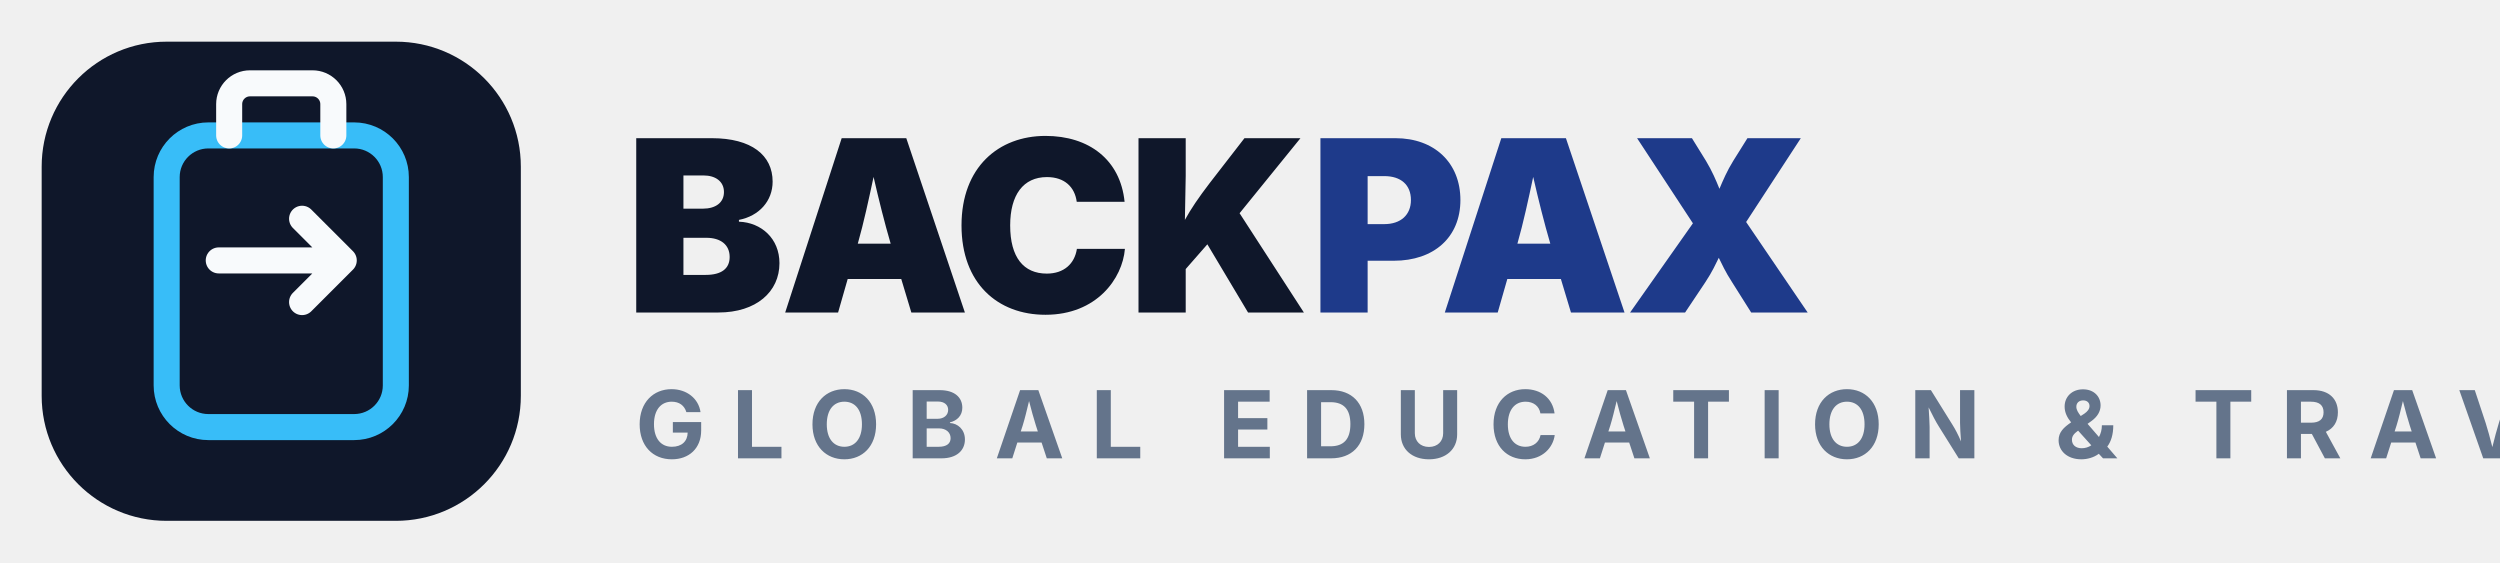
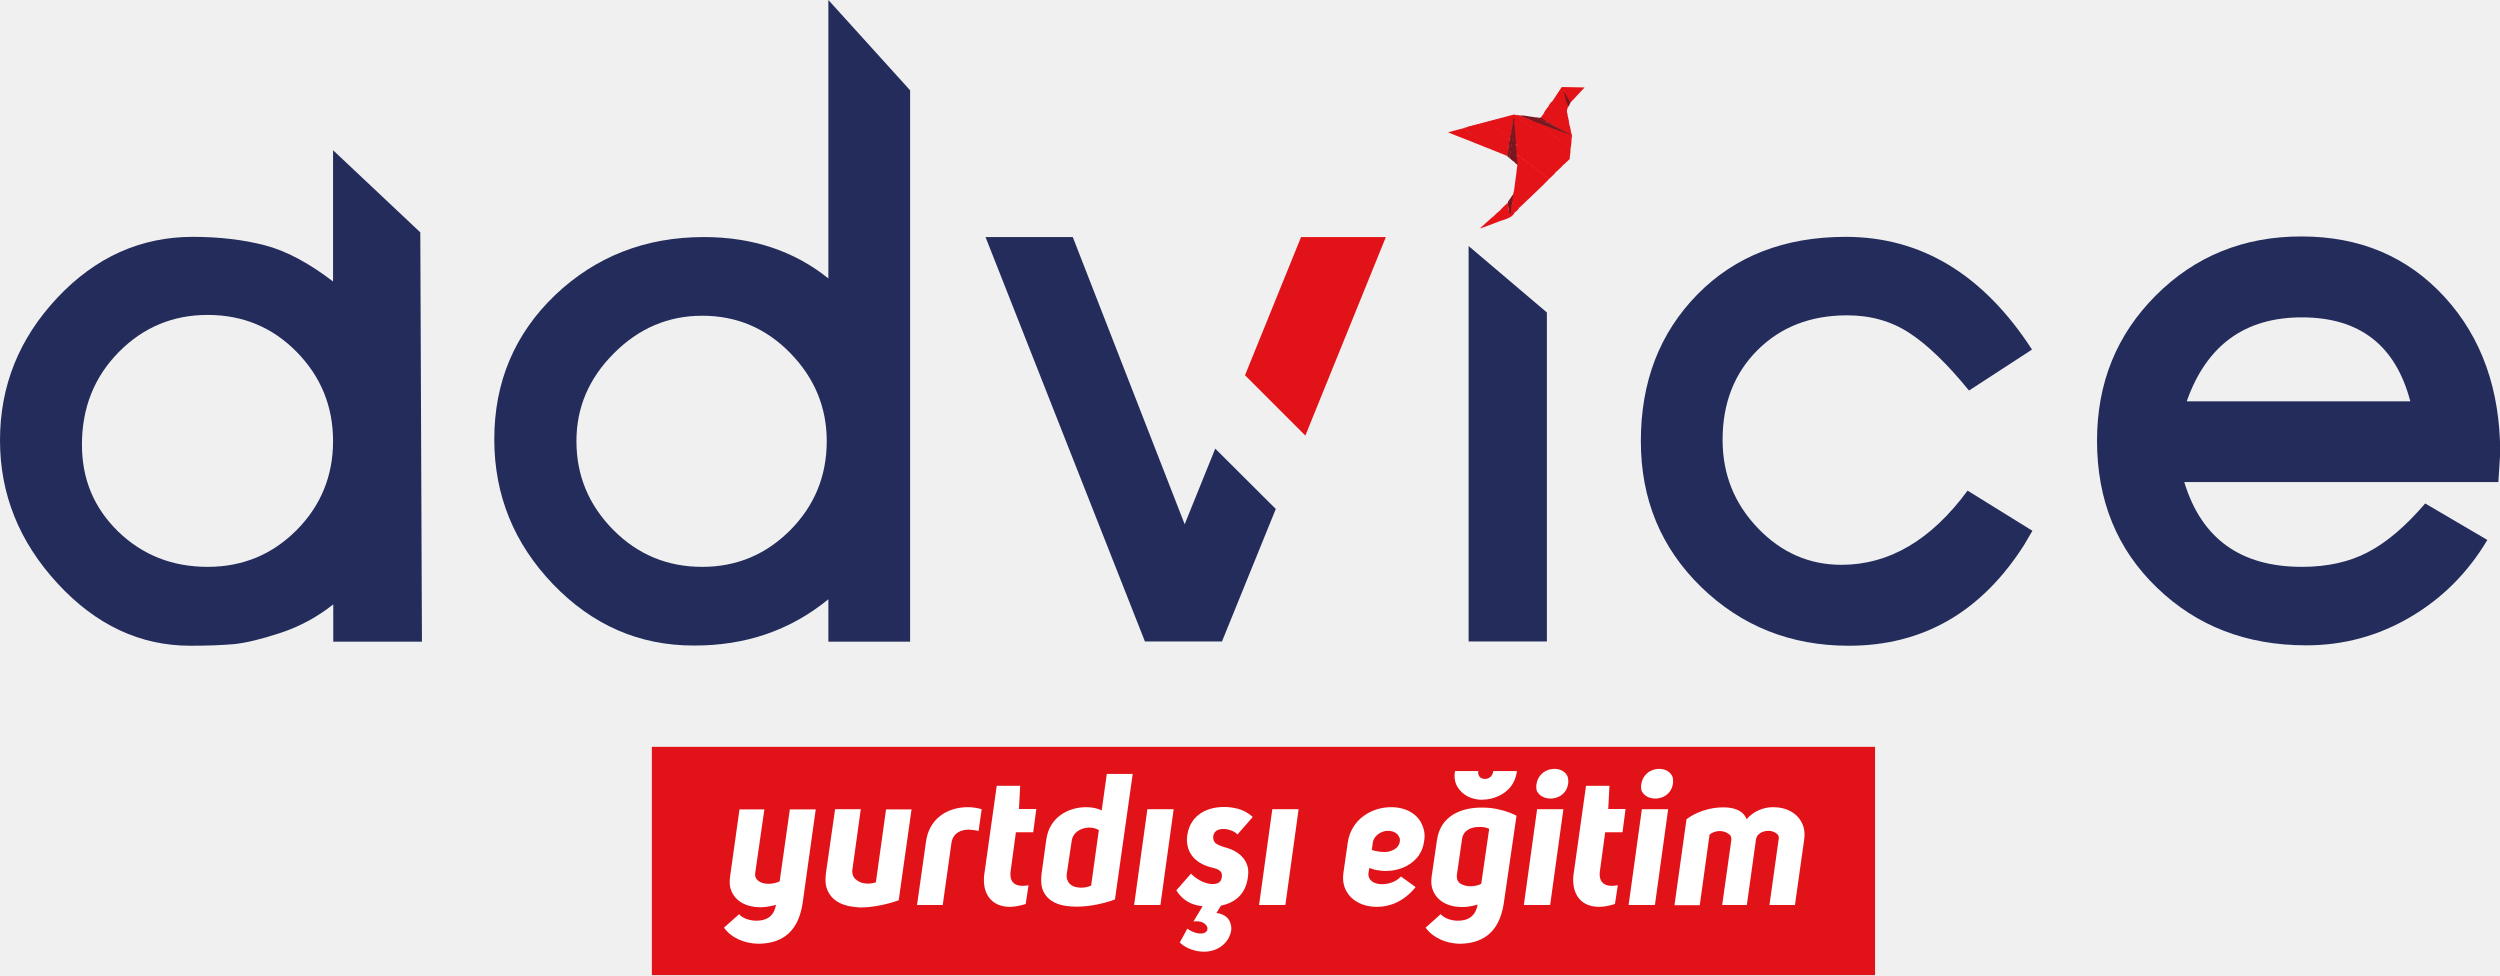
- <svg xmlns="http://www.w3.org/2000/svg" width="240" height="54" viewBox="0 0 240 54" fill="none">
-   <rect width="46" height="46" x="4" y="4" rx="12" fill="#0F172A" />
-   <path d="M16 17C16 14.791 17.791 13 20 13H34C36.209 13 38 14.791 38 17V37C38 39.209 36.209 41 34 41H20C17.791 41 16 39.209 16 37V17Z" stroke="#38BDF8" stroke-width="2.5" />
-   <path d="M22 13V10C22 8.895 22.895 8 24 8H30C31.105 8 32 8.895 32 10V13" stroke="#F8FAFC" stroke-width="2.5" stroke-linecap="round" />
-   <path d="M21 25L33 25M29 21L33 25L29 29" stroke="#F8FAFC" stroke-width="2.5" stroke-linecap="round" stroke-linejoin="round" />
-   <text x="60" y="30" font-family="Inter, Arial, sans-serif" font-weight="900" font-size="23" letter-spacing="-0.5" fill="#0F172A">BACK<tspan fill="#1E3A8A">PAX</tspan>
-   </text>
-   <text x="61" y="44" font-family="Inter, Arial, sans-serif" font-weight="700" font-size="9" letter-spacing="2.5" fill="#64748B">GLOBAL EDUCATION &amp; TRAVEL</text>
+ <svg xmlns="http://www.w3.org/2000/svg" version="1.1" id="katman_1" x="0px" y="0px" viewBox="0 0 1226.5 478.4" style="enable-background:new 0 0 1226.5 478.4;" xml:space="preserve">
+   <style type="text/css">
+ 	.st0{fill:#232C5B;}
+ 	.st1{fill:#E21318;}
+ 	.st2{fill:#FFFFFF;}
+ 	.st3{fill:#E31318;}
+ 	.st4{fill:#7A161E;}
+ </style>
+   <g>
+     <path class="st0" d="M163.4,73.7l42.8,40.3l0.8,200.8h-43.5v-18.3c-7.8,6.2-16.5,10.9-25.9,14c-9.4,3.1-17,4.9-22.7,5.5   c-5.7,0.5-12.9,0.8-21.5,0.8c-24.7,0-46.4-10.2-65.2-30.6C9.4,265.8,0,242.4,0,216c0-26.7,9.4-50,28.1-69.9s40.9-29.9,66.5-29.9   c13,0,24.7,1.4,35.2,4.1c10.5,2.7,21.7,8.7,33.6,17.8V73.7z M101.9,278.1c17.1,0,31.6-6,43.6-18c11.9-12,17.9-26.6,17.9-43.7   c0-17.1-6-31.7-17.9-43.8c-11.9-12.1-26.5-18.1-43.6-18.1c-17.1,0-31.7,6.1-43.7,18.3c-12,12.2-18,27.3-18,45.4   c0,16.9,5.9,31,17.8,42.6C69.9,272.3,84.5,278.1,101.9,278.1z" />
+     <path class="st0" d="M345.3,116.3c23.9,0,44.3,6.8,61.1,20.3V0l40.1,44.3v270.5h-40.1V294c-18.7,15.3-40.7,22.8-66.1,22.7   c-26.7,0-49.6-10-68.9-30c-19.2-20-28.9-43.7-28.9-71.2c0-28,9.9-51.6,29.8-70.7C292.2,125.9,316.5,116.3,345.3,116.3z    M344.5,278.1c16.9,0,31.2-6,43.2-18c11.9-12,17.9-26.6,17.9-43.7c0-16.6-6-31-17.9-43.2c-11.9-12.2-26.3-18.3-43.2-18.3   c-16.6,0-31,6.1-43.3,18.4c-12.3,12.3-18.4,26.6-18.4,43.1c0,16.9,6,31.3,18,43.5C312.9,272.1,327.4,278.1,344.5,278.1z" />
+     <path class="st0" d="M758.9,153.3v161.4h-38.4V120.7L758.9,153.3z" />
+     <path class="st0" d="M993,267.4c-21,32.9-49.6,49.4-86,49.4c-28.5,0-52.6-9.6-72.4-28.8c-19.7-19.2-29.6-43-29.6-71.6   c0-29.1,9.2-53,27.7-71.9c18.4-18.8,42.7-28.3,72.8-28.3c37,0,67.5,18.4,91.4,55.3l-30.9,20.1c-10.6-13-20.3-22.4-29.2-28.2   c-8.8-5.8-19-8.7-30.6-8.7c-17.9,0-32.6,5.7-44,17.1c-11.4,11.4-17.1,26.1-17.1,44c0,16.9,5.8,31.3,17.3,43.3   c11.5,12,25.2,18,41,18c23.4,0,44-12.1,61.9-36.4l31.8,19.7L993,267.4z" />
+     <path class="st0" d="M1225.7,236.5h-154.1c8.4,27.7,27.6,41.6,57.7,41.6c12.5,0,23.3-2.4,32.4-7.2c9.2-4.8,18.5-12.7,28.1-23.9   l30.5,17.9c-9.6,16.1-22.2,28.7-37.9,37.9c-15.7,9.2-32.7,13.8-50.9,13.8c-29.3,0-53.8-9.4-73.3-28.3   c-19.6-18.8-29.4-42.9-29.4-72.1c0-28.3,9.6-52,28.9-71.3c19.2-19.2,43-28.9,71.3-28.9c28.8,0,52.2,9.9,70.4,29.8   c18.1,19.8,27.2,45.4,27.2,76.5L1225.7,236.5z M1129.3,155.7c-28,0-46.8,13.7-56.5,41.2h109.7   C1175.3,169.4,1157.6,155.7,1129.3,155.7z" />
+     <rect x="319.8" y="366.4" class="st1" width="600.1" height="112" />
+     <path class="st2" d="M355.2,455.1l7.4-6.6c1.8,2.1,5.3,3.2,8.5,3.2c4.7,0,8.6-1.9,9.6-7.8c-2.5,0.7-5.2,1.2-7.6,1.2   c-6.7,0-12.5-2.8-14.5-8.6c-0.5-1.2-0.6-2.5-0.6-4.1c0-0.8,0.1-1.6,0.2-2.5l4.6-32.8h12.2l-4.5,31.2c-0.5,3.5,2.8,5.3,6.5,5.3   c1.9,0,3.9-0.4,5.5-1.2l5-35.3h12.7l-6.5,46.4c-2.4,15.2-11.7,19.5-21.9,19.5C365.2,462.8,358.8,460.2,355.2,455.1z" />
+     <path class="st2" d="M405.6,435.8c-0.5-1.4-0.6-2.9-0.6-4.6c0-1.1,0.1-2.3,0.3-3.5l4.4-30.7h12.6l-4.1,29.5   c-0.1,0.3-0.1,0.6-0.1,0.9c0,1.7,0.6,3.2,2,4.2c1.5,1.3,3.4,1.9,5.5,1.9c1.4,0,2.7-0.2,4.1-0.6l5-35.8h12.5l-6.3,44.6   c-5.5,1.9-12.4,3.5-18.8,3.5C414.3,444.9,407.9,442.5,405.6,435.8z" />
+     <path class="st2" d="M481.6,397l-1.5,10.7c-1.3-0.4-2.6-0.5-4.1-0.6c-0.3-0.1-0.5-0.1-0.8-0.1c-1.2,0-2.3,0.2-3.3,0.5   c-2.5,0.8-4.6,2.6-5.1,5.9l-4.3,30.6h-12.6l4.4-31.1c1.5-11.2,10.4-16.9,20.5-16.9C476.7,396,479.5,396.3,481.6,397z" />
+     <path class="st2" d="M483,435.1c-0.2-1.1-0.3-2.2-0.3-3.4c0-1.4,0.1-2.7,0.4-4.2l5.9-42h11.5l-0.6,11.4h8.5l-1.5,11.4h-8.5   l-2.6,19.2c-0.1,0.6-0.1,1.2-0.1,1.6c0,1.9,0.6,3.3,1.8,4.3c1,0.8,2.5,1.2,4.2,1.2c0.9,0,1.9-0.1,2.9-0.3l-1.4,9.2   c-2.9,0.9-5.5,1.4-7.9,1.4C488.7,444.8,484.3,441.4,483,435.1z" />
+     <path class="st2" d="M511,428.6l2.3-16.6c1.5-11.2,10.9-16,19.6-16c2.8,0,5.4,0.5,7.6,1.6l2.5-17.9h12.7l-8.7,61.6   c-6.1,2.2-12.9,3.5-18.8,3.5c-7.6,0-14.2-1.9-16.7-8.4c-0.5-1.4-0.7-2.9-0.7-4.8C510.8,430.7,510.9,429.7,511,428.6z M525.8,412.4   l-2.4,16c-0.1,0.5-0.1,0.9-0.1,1.4c0,0.7,0.1,1.4,0.4,2c0.9,2.7,3.7,3.7,6.9,3.7c1.7,0,3.3-0.4,4.7-1l3.8-27.3   c-1.4-0.7-2.7-1.2-4.8-1.2C530.7,406.1,526.5,408,525.8,412.4z" />
+     <path class="st2" d="M569.3,444h-12.9l6.5-47h12.9L569.3,444z" />
+     <path class="st2" d="M612.2,430.5c-1.1,8.1-6.2,12.4-13.2,13.8l-2.2,3.6c4,0.5,6.4,2.7,7,5.6c0.2,0.6,0.3,1.3,0.3,1.9   c0,0.8-0.1,1.6-0.4,2.5c-1.3,4.5-5.8,9-13.1,9c-3.6,0-8.5-1.3-11.8-4.5l3.7-6.8c2.3,1.7,4.8,2.4,6.5,2.4c4,0,4.5-3.5,1.3-5.3   c-0.8-0.5-2-0.7-3.4-0.7c-0.5,0-0.9,0-1.4,0.1l4.5-7.5c-5.4-0.6-9.7-2.7-12.9-7.8l7.2-8.2c2.5,2.6,5.7,4.3,8.6,4.9   c1.5,0.3,2.7,0.3,3.9,0c1.1-0.3,1.8-0.9,2.2-1.7c0.3-0.8,0.5-1.5,0.5-2.1s-0.1-1.2-0.3-1.6c-0.5-1-1.8-1.8-3.9-2.3   c-8.5-1.8-12.4-6.8-12.9-12.3c-0.1-0.5-0.1-1.1-0.1-1.6c0-1.3,0.2-2.5,0.5-3.8c1.7-7.3,8-12.1,17.5-12.2h0.5c2,0,4.2,0.3,6.6,0.9   c2.6,0.7,5.1,2.1,7.2,4l-7.5,8.6c-1.2-1.4-3.8-2.5-6.4-2.7H600c-1,0-1.8,0.2-2.6,0.5c-1.1,0.5-1.8,1.4-2.1,2.6   c-0.1,0.4-0.1,0.7-0.1,1.1c0,0.9,0.3,1.7,0.8,2.4c0.8,0.9,2.4,1.6,4.6,2.3c4.5,1.1,9.4,3.6,11.2,8.7c0.5,1.2,0.6,2.5,0.6,3.9   C612.4,429,612.3,429.7,612.2,430.5z" />
+     <path class="st2" d="M630.6,444h-12.9l6.5-47h12.9L630.6,444z" />
+     <path class="st2" d="M659.7,435.4c-0.5-1.5-0.8-3.1-0.8-4.8c0-0.8,0.1-1.6,0.2-2.5l2.1-14.7c1.7-11.5,11.7-17.4,21.3-17.4   c7.3,0,13.5,3.4,15.6,9.7c0.5,1.4,0.8,2.8,0.8,4.5c0,0.9-0.1,1.9-0.3,2.9c-1,6.5-5.3,10.6-10.6,12.7c-2.6,1-5.3,1.5-8.1,1.5h-0.3   c-2.9-0.1-5.5-0.5-7.8-1.5l-0.4,2.3c-0.5,3.8,2.7,5.7,6.7,5.7c3.4,0,7.1-1.4,9.2-3.8l7.2,5.2c-5.8,7.2-12.8,9.7-19,9.7   C668.4,444.9,662.1,441.7,659.7,435.4z M686.7,413c0.1-0.3,0.1-0.5,0.1-0.8c0-0.6-0.1-1.2-0.4-1.6c-0.9-2.1-3.2-3-5.5-3   c-3.3,0-6.9,2.4-7.4,5.7L673,417c2,0.6,4.1,1,6.4,1C682.6,418,686.4,416.1,686.7,413z" />
+     <path class="st2" d="M699.4,455.1l7.4-6.6c1.8,2.1,5.3,3.2,8.5,3.2c4.7,0,8.6-2,9.6-7.9c-2.5,0.7-5,1.2-7.5,1.2   c-6.9,0-12.5-2.9-14.5-8.5c-0.5-1.3-0.7-2.6-0.7-4.2c0-0.8,0.1-1.7,0.2-2.5l2.6-17.8c1.7-11.6,11.6-15.8,21.8-15.8h0.7   c3,0,5.8,0.4,8.6,1.1c3,0.7,5.6,1.7,7.9,2.9l-6.3,43.3c-2.4,15.2-11.7,19.5-21.9,19.5C709.5,462.8,703.1,460.2,699.4,455.1z    M727.2,392.4c-5.4-0.1-9.7-2.3-12.2-6.4c-0.9-1.5-1.4-3.3-1.4-5.4c0-0.7,0.1-1.5,0.2-2.3h11.5c-0.1,0.3-0.1,0.5-0.1,0.8   c0,0.8,0.3,1.5,0.8,2.1c1.8,1.8,6.1,1.2,6.6-2.9h11.6c-0.8,6.5-4.8,10.5-9.6,12.5c-2.3,1-4.7,1.5-7.3,1.5H727.2z M717.3,411.5   l-2.5,17.3c-0.1,0.4-0.1,0.7-0.1,1.1c0,1.5,0.5,2.7,1.6,3.5c1.4,0.9,3.1,1.4,5.2,1.4c1.9,0,3.6-0.4,5.2-1.2l3.9-27   c-1.3-0.6-2.8-0.9-4.6-0.9C721.5,405.6,717.9,407.5,717.3,411.5z" />
+     <path class="st2" d="M760.5,444h-12.9l6.5-47H767L760.5,444z M769.4,383.3c0,0.5,0,0.9-0.1,1.4c-1.3,8-11.8,9.1-15,3.9   c-0.5-0.7-0.6-1.6-0.6-2.6c0-0.5,0-0.8,0.1-1.3c1.3-8.4,12-9.6,15-4.3C769.2,381.2,769.4,382.2,769.4,383.3z" />
+     <path class="st2" d="M772.1,435.1c-0.2-1.1-0.3-2.2-0.3-3.4c0-1.4,0.1-2.7,0.4-4.2l5.9-42h11.5l-0.6,11.4h8.5l-1.5,11.4h-8.5   l-2.6,19.2c-0.1,0.6-0.1,1.2-0.1,1.6c0,1.9,0.6,3.3,1.8,4.3c1,0.8,2.5,1.2,4.2,1.2c0.9,0,1.9-0.1,2.9-0.3l-1.4,9.2   c-2.9,0.9-5.5,1.4-7.9,1.4C777.7,444.8,773.4,441.4,772.1,435.1z" />
+     <path class="st2" d="M811.9,444H799l6.5-47h12.9L811.9,444z M820.8,383.3c0,0.5,0,0.9-0.1,1.4c-1.3,8-11.8,9.1-15,3.9   c-0.5-0.7-0.6-1.6-0.6-2.6c0-0.5,0-0.8,0.1-1.3c1.3-8.4,12-9.6,15-4.3C820.7,381.2,820.8,382.2,820.8,383.3z" />
+     <path class="st2" d="M856.9,401.9c3.5-4.1,8.5-5.9,13-5.9c6.6,0,12.5,3,14.7,9.1c0.5,1.4,0.7,2.8,0.7,4.5c0,0.8-0.1,1.6-0.2,2.5   l-4.5,31.9h-12.5l4.5-32.2c0.1-0.3,0.1-0.5,0.1-0.7c0-1-0.5-1.8-1.4-2.4c-1.1-0.7-2.4-1.1-3.7-1.1c-2.8,0-5.7,1.5-6.1,4.1L857,444   h-12.1l4.5-31.9v-0.5c0-1.2-0.5-2-1.5-2.6c-1.1-0.8-2.5-1.2-4-1.3c-1.8,0-3.8,0.5-5.2,1.8l-4.8,34.6h-12.4l5.9-42.2   c4.6-3.5,11.5-5.8,17.6-5.8C849.7,396,855,397.1,856.9,401.9z" />
+     <path class="st3" d="M766.6,81.3c1.1-1,2.1-2,3.2-3c0.3-0.3,0.5-0.5,0.3-0.9c0.1-0.5-0.2-0.9-0.6-1.2c-8.3-6.2-16.5-12.6-24.8-18.9   c-0.3-0.2-0.6-0.5-0.8-0.7c-0.1-0.1-0.2-0.1-0.2-0.2c-0.4-0.2-0.9-0.2-1.4-0.1c-7.4,2-14.8,3.9-22.2,5.9c-0.2,0-0.3,0.2-0.5,0.2   c0.4,0.3,0.9,0.2,1.3,0.1c1.4-0.3,2.7-0.7,4-1.1c1.7-0.5,3.4-0.8,5.1-1.3c1.8-0.5,3.6-0.9,5.4-1.4c0.7-0.2,1.2-0.1,1.7,0.4   c1,0.8,2.1,1.6,3.1,2.4c0.4,0.3,0.7,0.6,1.2,0.7c0.5-0.1,0.6-0.5,0.6-0.9c0.2-1.1,0.5-2.1,0.4-3.1c-0.1,0.4,0.1,0.9,0,1.4   c0.1,1.3,0,2.6,0.4,3.9c7.7,5.8,15.4,11.8,23.1,17.6C766.3,81.1,766.5,81.2,766.6,81.3z" />
+     <path class="st3" d="M766.6,81.3c-1-1.3-2.5-2.1-3.8-3.2c-3.5-2.8-7.1-5.5-10.7-8.2c-2.8-2.1-5.5-4.2-8.3-6.3   c-0.2-0.1-0.4-0.2-0.6-0.1c-0.2,0.2-0.3,0.4-0.3,0.6c0.1,2.1,0.1,4.2,0.5,6.3c2.5,2,5.2,4,7.8,6c3.3,2.6,6.6,5.1,10,7.6   c0.5,0.4,0.9,0.9,1.6,0.9C764.1,83.8,765.4,82.5,766.6,81.3z" />
+     <path class="st3" d="M753.7,94c2-1.9,4-3.8,5.9-5.8c0.2-0.7-0.3-1-0.7-1.3c-3.8-2.9-7.6-5.8-11.4-8.7c-0.8-0.6-1.5-1.2-2.3-1.8   c-0.4-0.3-0.8-0.6-1.2,0c-0.1,1.6-0.2,3.1,0.4,4.6c-0.2,1.9-0.5,3.8-0.7,5.8c0.5,0.1,1,0.3,1.5,0.7C748,89.5,750.9,91.7,753.7,94z" />
+     <path class="st3" d="M725,61.1c-1.8,0.4-3.6,0.9-5.4,1.3c-0.4,0.1-0.8,0.2-1.2,0.3c-0.2,0.8,0.5,1.1,0.9,1.4c2.5,1.9,5,3.8,7.5,5.8   c1.4,1.1,2.8,2.1,4.2,3.2c2.8,1.1,5.6,2.3,8.4,3.4c0.7-1.3,0.8-2.8,0.8-4.3c-4.8-3.3-9.3-7-14-10.5C725.8,61.5,725.5,61.1,725,61.1   z" />
+     <path class="st3" d="M743.7,56.6c1.2,1.4,2.8,2.3,4.2,3.4c3.5,2.7,7,5.4,10.5,8.1c3.7,2.8,7.4,5.6,11.1,8.4   c0.3,0.2,0.5,0.5,0.6,0.8c0.3-1.5,0.4-3.1,0.4-4.6c-1.8-1.8-3.9-3.2-5.8-4.7c-2.5-1.9-5-3.8-7.5-5.8c-0.5-0.4-1-0.8-1.4-1.4   c-1.2-0.9-2.6-1.1-3.9-1.6c-1.9-0.4-3.6-1.3-5.4-1.9C745.6,57,744.7,56.5,743.7,56.6z" />
+     <path class="st3" d="M744.1,76.1c0.7-0.1,1.1,0.5,1.6,0.9c4.4,3.3,8.8,6.7,13.1,10c0.4,0.3,0.8,0.5,0.9,1.1c1.1-1,2.2-2.1,3.2-3.1   c-1.9-1.5-3.9-3-5.8-4.5c-3.2-2.5-6.5-5-9.8-7.4c-1.1-0.8-2.1-2-3.5-2.4c-0.2,0.1-0.3,0.2-0.3,0.4c0.1,1.6,0.2,3.2,0.3,4.7   C743.8,75.9,743.9,76.1,744.1,76.1z" />
+     <path class="st3" d="M753.7,94c-0.2-1-1.2-1.3-1.9-1.9c-2.2-1.8-4.5-3.5-6.8-5.3c-0.4-0.3-0.8-0.8-1.3-0.2   c-0.3,2.3-0.6,4.5-0.9,6.8c2.1,1.7,4.2,3.4,6.4,4.9C750.7,96.9,752.2,95.4,753.7,94z" />
+     <path class="st3" d="M770.8,65.3c-0.1-1.6-0.6-3.1-1-4.7c0-0.8-0.3-1.3-0.9-1.8c-2.7-2.1-5.5-4.1-8.2-6.2c-0.3-0.3-0.7-0.7-1.2-0.2   c-0.8,0.9-1.5,2-2.1,3c0.6,1,1.6,1.5,2.4,2.1c3.2,2.4,6.3,4.9,9.5,7.3C769.8,65.2,770.2,65.7,770.8,65.3z" />
+     <path class="st3" d="M731,73.1c-0.7-1.2-1.9-1.8-3-2.6c-2.8-2.2-5.6-4.3-8.4-6.4c-0.5-0.4-1-0.7-1.2-1.3c-2.6,0.7-5.1,1.3-8,2.1   c1.7,0.7,3,1.3,4.4,1.8c5.1,2,10.3,4,15.4,6.1C730.5,72.8,730.8,72.9,731,73.1z" />
+     <path class="st3" d="M755.7,60.9c0.2,0.9,1,1.2,1.6,1.7c4.2,3.2,8.4,6.3,12.5,9.7c0.2,0.2,0.5,0.3,0.8,0.4c0.2-1.5,0.4-2.9,0.4-4.4   c0.1-0.6-0.4-0.8-0.8-1c-0.5-0.4-1-0.8-1.2-1.5c-0.4-0.7-1.2-0.7-1.8-0.9c-3.4-1.3-6.8-2.5-10.2-3.8   C756.6,60.9,756.2,60.6,755.7,60.9z" />
+     <path class="st3" d="M769,56.4c0-0.1,0.1-0.3,0-0.4c-0.5-1.4-0.3-2.6,0.5-3.8c-0.4-1.9-1.2-3.8-1.6-5.7c-0.1-0.5-0.4-1-0.3-1.6   c-0.1-0.9-0.6-1.5-1.2-2.1c-0.2-0.1-0.3,0.1-0.4,0.2c-1.6,2.4-3.1,4.7-4.7,7.1c1.8,1.5,3.6,2.9,5.5,4.2   C767.5,54.9,768.4,55.5,769,56.4z" />
+     <path class="st3" d="M766.3,42.7c0,0.8,0.8,1.3,1,2.1c0.5,1.6,1.4,3,2.2,4.5c0.3,0.4,0.4,0.9,0.9,1.1c2.3-2.4,4.6-4.9,7-7.5   C773.6,42.8,769.9,42.8,766.3,42.7z" />
+     <path class="st3" d="M749.2,98.3c-0.9-1.3-2.3-1.9-3.5-2.9c-0.9-0.7-1.7-1.7-3-2.1c0.1,0.7-0.3,1.4-0.4,2.1   c-0.5,1.1-0.5,2.3-0.6,3.5c0,0.1,0,0.2,0,0.3c0.8,1.4,2.1,2.2,3.5,2.9C746.5,100.9,747.9,99.6,749.2,98.3z" />
+     <path class="st3" d="M769,65.8c-0.4,1,0.5,1.1,1,1.5c0.3,0.3,0.9,0.4,1,0.9c0.3-1,0.3-2-0.1-2.9c-1.5-0.5-2.6-1.7-3.8-2.6   c-3.2-2.4-6.3-4.9-9.6-7.2c-0.6,0.8-1.1,1.5-1.7,2.3c0.2,0.7,0.8,0.8,1.3,1.1c0.7,0.4,1.4,0.9,2.1,1.2c0.9,0.3,1.7,0.9,2.6,1.4   c1.6,0.9,3.2,1.9,4.8,2.8c0.9,0.5,1.7,1,2.6,1.3c0,0,0.1,0,0.2,0.1c-0.1,0-0.1,0-0.2,0C769.1,65.7,769,65.7,769,65.8z" />
+     <path class="st3" d="M769,56.4c-0.1-1.5-1.5-1.8-2.4-2.6c-1.5-1.3-3.1-2.4-4.6-3.6c-0.2-0.2-0.5-0.3-0.8-0.3   c-0.6,0.8-1.3,1.5-1.6,2.5c1.3,0.1,2,1.2,2.9,1.9c2.2,1.6,4.3,3.3,6.4,4.9c0.5,0.4,0.8,0.8,0.9,1.4C769.8,59.2,769.3,57.8,769,56.4   z" />
+     <path class="st3" d="M735.3,108.7c2-0.8,4.2-1.2,6-2.4c0.2-0.4,0.4-0.8,0.1-1.3c-0.4-1.1-0.4-2.3-0.6-3.4c-0.2-0.8-0.1-1.7-0.8-2.3   c-0.1,0-0.2,0.1-0.2,0.2c-0.3,0.6-0.2,1.2,0,1.8c0.4,1.2,0.3,2.4,0.7,3.9c-1.2-0.6-2-1.3-2.8-1.9c-0.4-0.3-0.7-0.8-1.3-0.5   c-1.4,1.1-2.6,2.3-3.9,3.5C733.2,107.3,734.3,107.9,735.3,108.7z" />
+     <path class="st4" d="M769,65.8c0.1,0,0.1,0,0.2,0c0.2,0,0.3-0.1,0.2-0.3c-0.9-0.5-1.7-0.9-2.6-1.4c-4.8-2.4-9.8-4.1-14.6-6.3   c-0.5-0.2-1-0.2-1.4-0.6c-1.5-0.3-3.1-0.5-4.7-0.6c-0.4,0.4,0,0.5,0.3,0.6c1.3,0.5,2.5,1,3.8,1.5c0.6,0.2,1.2,0.4,1.8,0.7   c1.2,0.6,2.6,0.8,3.8,1.5c3.8,1.4,7.7,2.8,11.5,4.2C767.8,65.3,768.4,65.4,769,65.8z" />
+     <path class="st4" d="M743.6,70.9c0.1-0.1,0.1-0.2,0.2-0.3c-0.2-1.9-0.3-3.8-0.5-5.8c0-0.3-0.1-0.6-0.1-0.8c0.1-0.2,0.1-0.5-0.1-0.6   c-0.4-0.1-0.4,0.3-0.4,0.5c-0.3,1.5-0.5,3-0.8,4.5c-0.4,2.7-0.8,5.3-1.2,8c-0.1,0.6-0.1,1.1,0.3,1.5c0.3,0.4,0.7,0.7,1.1,1   c0.4-0.3,0.4-0.7,0.5-1.1c0.3-2.3,0.8-4.5,1-6.8C743.5,70.9,743.5,70.8,743.6,70.9z" />
+     <path class="st3" d="M735.3,108.7c-0.7-1.1-1.8-1.8-2.9-2.4c-2,1.8-4.1,3.7-6.1,5.5c0.1,0.4,0.3,0.2,0.5,0.1   C729.6,110.8,732.4,109.8,735.3,108.7z" />
+     <path class="st4" d="M740.9,77.9c-0.5-0.9,0-1.8,0.1-2.6c0.6-2.6,0.7-5.2,1.3-7.8c0.3-1.1,0.5-2.4,0.5-3.6c0-0.1-0.1-0.4,0.2-0.1   c0.1,0.1,0.1,0.2,0.1,0.3c0.1-0.1,0.1-0.3,0.1-0.5c-0.1-1.4-0.3-2.8-0.4-4.2c0.1-0.3,0-0.6-0.3-0.3c-0.2,0.2-0.1,0.5-0.2,0.8   c-0.9,4.8-1.6,9.6-2.3,14.3c-0.1,0.6-0.2,1.3-0.3,1.9c-0.1,0.4,0,0.6,0.2,0.9C740.2,77.4,740.6,77.6,740.9,77.9z" />
+     <path class="st3" d="M736.2,102.8c1.1,0.5,1.8,1.4,2.8,2c0.1,0.1,0.2,0.2,0.2,0.2c0.4,0.2,0.8,0.8,1.3,0.4c0.4-0.3,0-0.8-0.1-1.2   c-0.3-1.6-0.5-3.2-0.8-4.7C738.5,100.6,737.4,101.7,736.2,102.8z" />
+     <path class="st3" d="M745.2,102.2c-0.7-0.9-1.8-1.4-2.6-2.1c-0.3-0.2-0.6-0.4-0.6-0.8c-0.6,0.3-0.4,0.9-0.6,1.4   c0,0.8-0.3,1.5-0.4,2.3c0,0.3,0,0.5,0.1,0.8c0.4,0.5,0.9,0.8,1.5,0.9C743.6,103.9,744.5,103.2,745.2,102.2z" />
+     <path class="st4" d="M750.7,57.3c-0.6,0.3,0,0.3,0.1,0.4c2.6,1.1,5.2,2.2,7.8,3.3c2.5,1.1,5.1,2.1,7.6,3.2c0.2,0.1,0.4,0,0.5,0.1   c-1.5-1-3.1-2-4.8-2.8c-2.4-0.7-4.6-1.9-6.9-2.9c-0.7-0.3-1.4-0.4-1.9-0.9C752.3,57.3,751.5,57.2,750.7,57.3z" />
+     <path class="st4" d="M743.6,70.9c0-0.1,0-0.2-0.1-0.3c-0.2-0.2-0.2,0-0.2,0.1c-0.2,1-0.4,2-0.5,2.9c-0.3,1.7-0.5,3.5-0.7,5.2   c0.4,0.3,0.8,0.7,1.2,1c0.7-1,0.5-2.2,0.7-3.4c0-0.2,0-0.5,0.1-0.8C744,74.1,743.9,72.5,743.6,70.9z" />
+     <path class="st4" d="M740,77c0-1.9,0.5-3.8,0.7-5.6c0.3-2.7,0.8-5.4,1.3-8.1c0.2-1.4,0.4-2.8,0.6-4.1c0,0,0,0,0.1-0.1   c0.1,0.1,0.1,0.1,0.2,0.2c0.2-0.7-0.1-1.3-0.2-2c-0.3,1.5-0.6,3-0.9,4.6c-0.5,1-0.5,2.1-0.7,3.2c-0.1,0.7-0.3,1.5-0.4,2.2   c-0.2,1.2-0.3,2.3-0.6,3.5c-0.1,0.5-0.3,1,0.1,1.4c-0.2,1.4-0.5,2.9-0.7,4.3C739.5,76.8,739.7,76.9,740,77z" />
+     <path class="st4" d="M769.8,49.2c-0.9-1.4-1.5-3-2.5-4.3c-0.3,0.4,0,0.7,0.1,1c0.5,1.9,0.9,3.9,1.7,5.7c0.1,0.2,0.1,0.5,0.4,0.6   c0.4-0.4,0.6-1,0.8-1.6C770.1,50.1,769.8,49.7,769.8,49.2z" />
+     <path class="st4" d="M753,57.6c-0.3,0.1-0.4,0.3-0.1,0.4c2.9,1.2,5.7,2.4,8.6,3.6c0.1,0.1,0.3-0.1,0.3-0.2   c-0.8-0.5-1.6-1.2-2.6-1.4c-1.7-0.8-3.4-1.5-5.1-2.3C753.8,57.5,753.4,57.5,753,57.6z" />
+     <path class="st4" d="M741.3,103.7c0-0.2,0-0.5,0-0.7c-0.3-1.3-0.2-2.6-0.6-3.9c-0.1-0.3-0.1-0.6-0.4-0.8c-0.4,0.3-0.4,0.7-0.6,1.1   c0.4,1.6,0.7,3.2,0.8,4.8c0,0.3,0,0.7,0.4,0.9C741.5,104.8,741.3,104.2,741.3,103.7z" />
+     <path class="st3" d="M751.9,59.4c-1.7-1-3.6-1.5-5.4-2.3c-0.2-0.1-0.6,0.1-0.5-0.4c-0.8-0.2-1.6-0.3-2.4-0.3c0,0.1,0,0.2,0.1,0.2   c2.5,0.9,4.9,1.8,7.4,2.7C751.4,59.4,751.6,59.5,751.9,59.4z" />
+     <path class="st4" d="M744,75.7c-0.5,1.3-0.5,2.7-0.8,4.1c0.3,0.4,0.7,0.7,1.2,1c-0.1-1.6-0.2-3.1-0.3-4.7C744,76,744,75.9,744,75.7   z" />
+     <path class="st4" d="M740.3,98.3c0.2,1.2,0.3,2.4,0.5,3.6c0.1,0.4,0.1,0.9,0.5,1.1c0.1-0.8,0.2-1.6,0.3-2.3   c-0.2-0.7-0.3-1.5-0.4-2.2c-0.1-0.4-0.1-0.7-0.4-0.9C740.6,97.8,740.4,98,740.3,98.3z" />
+     <path class="st4" d="M754.2,57.7c-0.1,0.1-0.4,0.2-0.2,0.2c1.8,0.7,3.4,1.7,5.3,2c-1.2-0.7-2.4-1.5-3.5-2.2   C755.3,57.8,754.7,57.7,754.2,57.7z" />
+     <path class="st3" d="M741.5,103.7c-0.3,0.4-0.2,1-0.3,1.5c0,0.4,0,0.7,0.1,1.1c0.6-0.5,1.2-0.9,1.6-1.6   C742.6,104.2,742,103.9,741.5,103.7z" />
+     <path class="st4" d="M741.9,99.1c0.2-1.2,0.4-2.3,0.4-3.5c-0.6,0.3-0.7,0.9-1,1.3C741.2,97.7,740.8,98.6,741.9,99.1z" />
+     <path class="st4" d="M741.9,99.1c-0.7-0.6-0.3-1.5-0.6-2.2c-0.2,0.2-0.3,0.5-0.5,0.7c0.2,1.1,0,2.2,0.8,3.2c0.1-0.5,0.2-1,0.3-1.4   C741.9,99.2,741.9,99.1,741.9,99.1z" />
+     <path class="st4" d="M769.8,49.2c-0.1,0.6-0.1,1.1,0.5,1.5c0.1-0.1,0.1-0.2,0.2-0.3C770.2,50,770,49.6,769.8,49.2z" />
+     <path class="st3" d="M740.1,72.2c0.2-1.6,0.5-3.3,0.7-4.9c-1.7-0.6-2.8-1.8-4.2-2.8c-2.1-1.5-4.2-3.3-6.3-4.8   c-1.8,0.5-3.5,0.9-5.3,1.4c1.8,1.7,3.9,3,5.8,4.5c2.5,2,5.1,3.9,7.7,5.9C738.9,71.8,739.4,72.3,740.1,72.2z" />
+     <path class="st3" d="M730.3,59.7c0.6,1.1,1.7,1.5,2.6,2.3c2.3,1.8,4.7,3.5,7,5.3c0.4,0.3,0.6,0.5,1,0.1c0.3-1.8,0.8-3.6,0.9-5.4   c-1.7-0.9-3.1-2.3-4.6-3.4c-0.4-0.3-0.7-0.4-1.1-0.3C734.1,58.7,732.2,59.2,730.3,59.7z" />
+     <path class="st4" d="M769.3,65.5c-0.1,0.1-0.1,0.2-0.2,0.3c0.3,0.1,0.6,0.3,1,0.4C770,65.8,769.7,65.6,769.3,65.5z" />
+     <polygon class="st1" points="679.9,116.3 638.3,116.3 610.8,184.1 640.4,213.7  " />
+     <polygon class="st0" points="581.2,257.2 526.3,116.3 483.5,116.3 561.7,314.7 599.5,314.7 625.9,249.7 596.2,220.1  " />
+   </g>
</svg>
